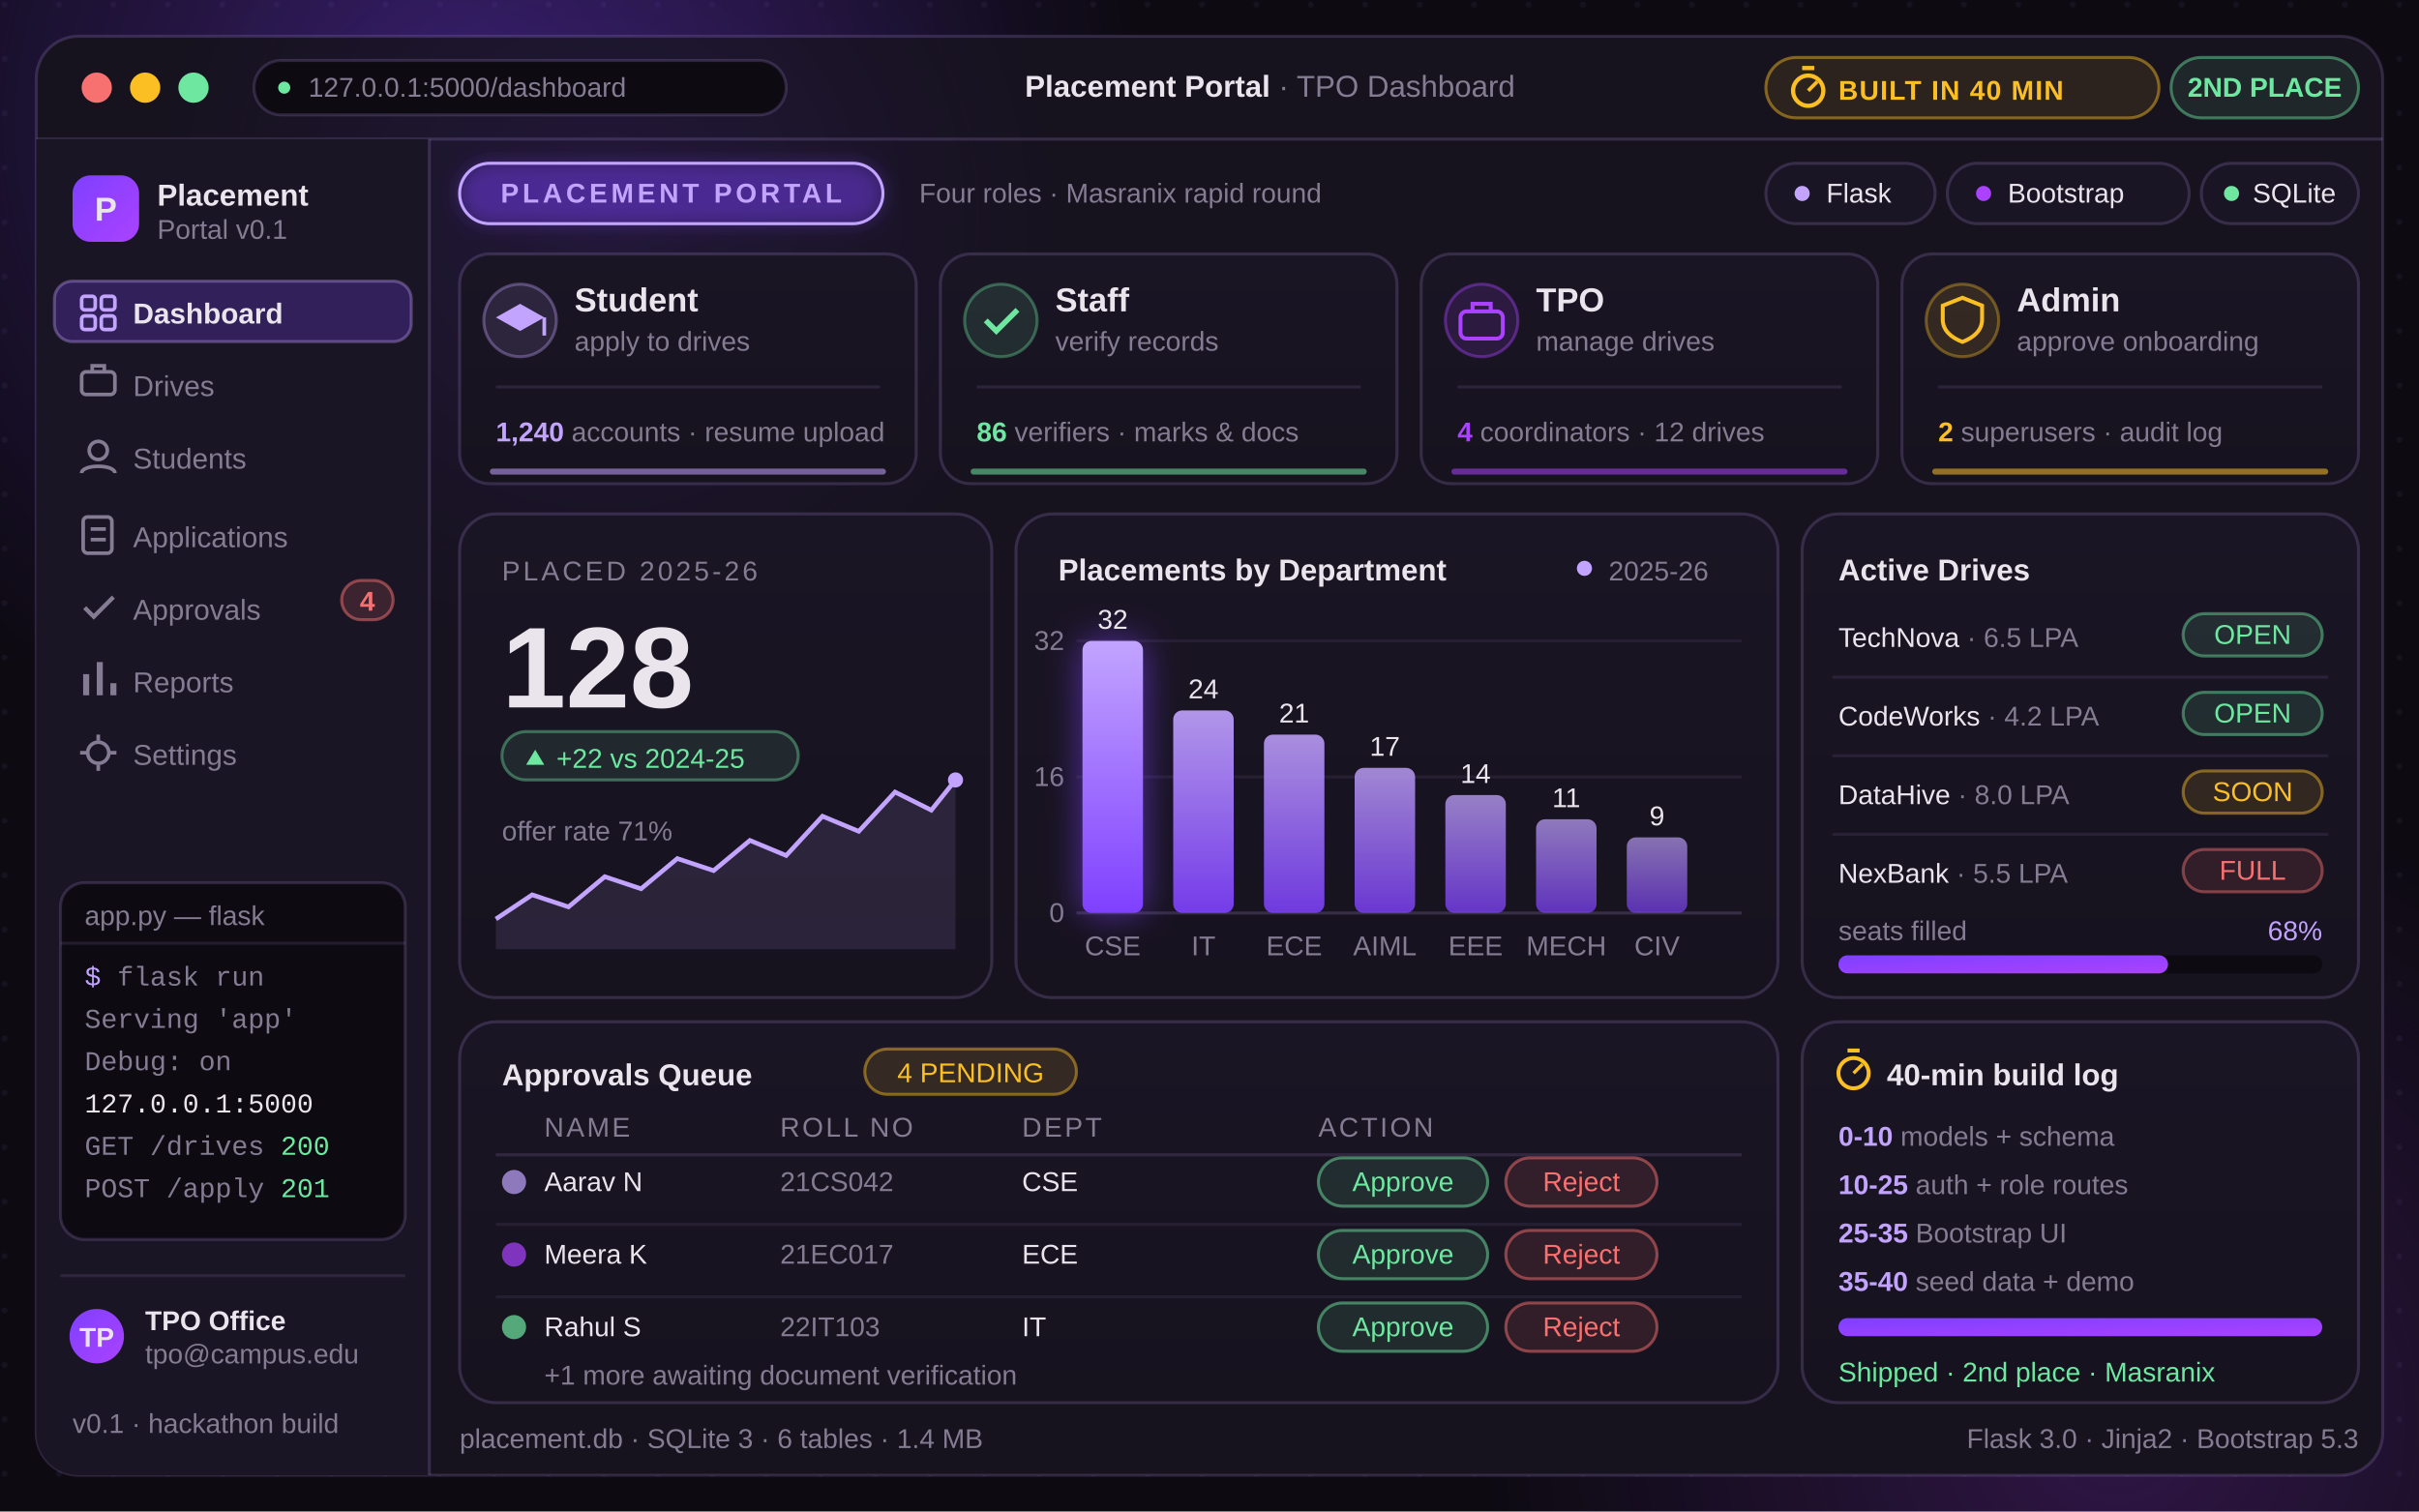
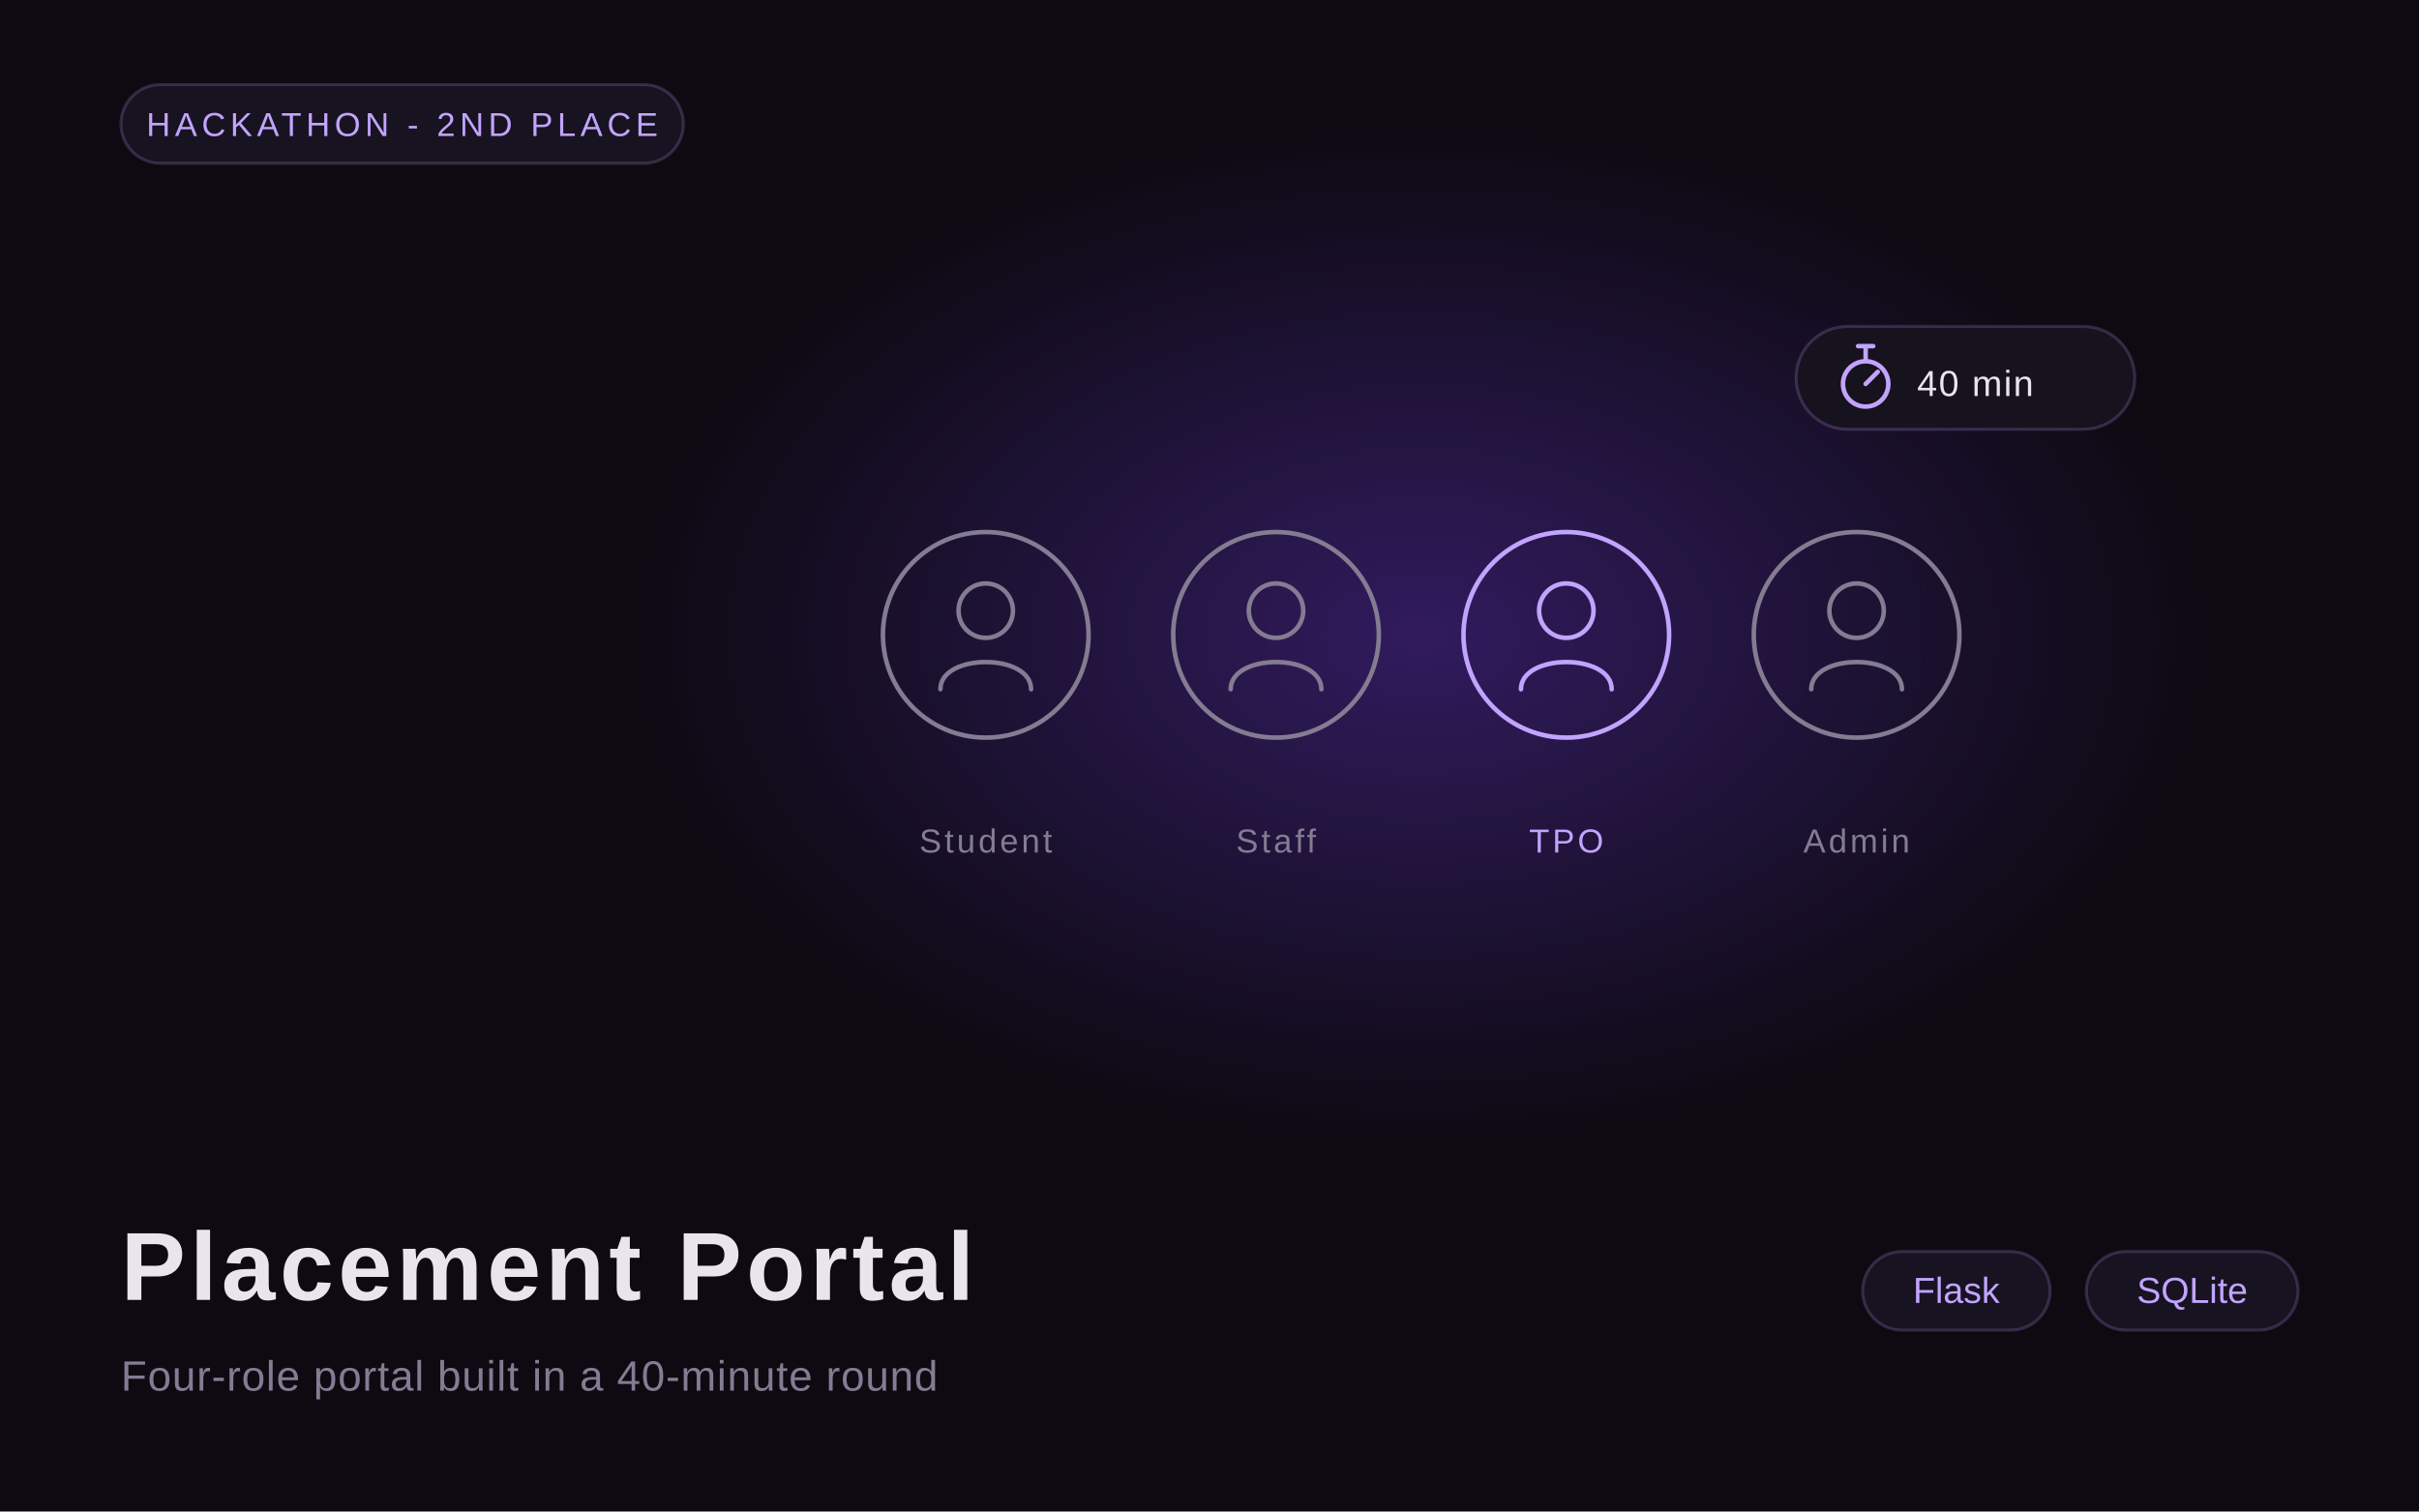
- <svg xmlns="http://www.w3.org/2000/svg" viewBox="0 0 800 500" width="800" height="500">
+ <svg xmlns="http://www.w3.org/2000/svg" width="800" height="500" viewBox="0 0 800 500" font-family="Segoe UI, Arial, sans-serif">
  <defs>
-     <linearGradient id="panelGrad" x1="0" y1="0" x2="0" y2="1">
-       <stop offset="0" stop-color="#1a1524" />
-       <stop offset="1" stop-color="#16121e" />
-     </linearGradient>
-     <linearGradient id="accentGrad" x1="0" y1="0" x2="1" y2="1">
-       <stop offset="0" stop-color="#7f40ff" />
-       <stop offset="1" stop-color="#aa42ff" />
-     </linearGradient>
-     <linearGradient id="barGrad" x1="0" y1="0" x2="0" y2="1">
-       <stop offset="0" stop-color="#c2a4ff" />
-       <stop offset="1" stop-color="#7f40ff" />
-     </linearGradient>
-     <radialGradient id="glowA" cx="0.5" cy="0.5" r="0.5">
-       <stop offset="0" stop-color="#7f40ff" stop-opacity="0.34" />
-       <stop offset="1" stop-color="#7f40ff" stop-opacity="0" />
+     <radialGradient id="glow" cx="50%" cy="50%" r="50%">
+       <stop offset="0%" stop-color="#7f40ff" stop-opacity="0.32" />
+       <stop offset="100%" stop-color="#7f40ff" stop-opacity="0" />
    </radialGradient>
-     <radialGradient id="glowB" cx="0.5" cy="0.5" r="0.5">
-       <stop offset="0" stop-color="#aa42ff" stop-opacity="0.22" />
-       <stop offset="1" stop-color="#aa42ff" stop-opacity="0" />
-     </radialGradient>
-     <pattern id="dotGrid" width="18" height="18" patternUnits="userSpaceOnUse">
-       <circle cx="1.5" cy="1.5" r="1" fill="rgba(194,164,255,0.06)" />
-     </pattern>
-     <filter id="blur6" x="-60%" y="-60%" width="220%" height="220%">
-       <feGaussianBlur stdDeviation="6" />
-     </filter>
-     <filter id="blur3" x="-60%" y="-60%" width="220%" height="220%">
-       <feGaussianBlur stdDeviation="3" />
-     </filter>
+     <g id="av" fill="none" stroke-width="1.5" stroke-linecap="round">
+       <circle r="34" />
+       <circle cy="-8" r="9" />
+       <path d="M -15 18 C -15 6 15 6 15 18" />
+     </g>
  </defs>
  <rect width="800" height="500" fill="#0d0a12" />
-   <rect width="800" height="500" fill="url(#dotGrid)" />
-   <circle cx="150" cy="40" r="230" fill="url(#glowA)" />
-   <circle cx="700" cy="470" r="210" fill="url(#glowB)" />
-   <rect x="12" y="12" width="776" height="476" rx="14" fill="#16121e" stroke="rgba(194,164,255,0.18)" />
-   <circle cx="200" cy="70" r="150" fill="url(#glowA)" opacity="0.35" />
-   <g font-family="Segoe UI, Arial, sans-serif">
-     <line x1="12" y1="46" x2="788" y2="46" stroke="rgba(194,164,255,0.18)" />
-     <circle cx="32" cy="29" r="5" fill="#f87171" />
-     <circle cx="48" cy="29" r="5" fill="#fbbf24" />
-     <circle cx="64" cy="29" r="5" fill="#6ee7a0" />
-     <rect x="84" y="20" width="176" height="18" rx="9" fill="#0d0a12" stroke="rgba(194,164,255,0.18)" />
-     <circle cx="94" cy="29" r="2" fill="#6ee7a0" />
-     <text x="102" y="32" font-size="9" fill="#837c92">127.0.0.1:5000/dashboard</text>
-     <text x="420" y="32" font-size="10" fill="#eae5ec" font-weight="600" text-anchor="middle">Placement Portal <tspan fill="#837c92" font-weight="400">· TPO Dashboard</tspan>
-     </text>
-     <rect x="584" y="19" width="130" height="20" rx="10" fill="rgba(251,191,36,0.10)" stroke="rgba(251,191,36,0.45)" />
-     <circle cx="598" cy="30" r="5" fill="none" stroke="#fbbf24" stroke-width="1.4" />
-     <line x1="596" y1="22.5" x2="600" y2="22.5" stroke="#fbbf24" stroke-width="1.4" />
-     <line x1="598" y1="30" x2="601" y2="27" stroke="#fbbf24" stroke-width="1.2" />
-     <text x="608" y="33" font-size="9" fill="#fbbf24" letter-spacing="0.4" font-weight="600">BUILT IN 40 MIN</text>
-     <rect x="718" y="19" width="62" height="20" rx="10" fill="rgba(110,231,160,0.10)" stroke="rgba(110,231,160,0.45)" />
-     <text x="749" y="32" font-size="9" fill="#6ee7a0" font-weight="600" text-anchor="middle">2ND PLACE</text>
-     <path d="M12 46 h130 v442 h-116 a14 14 0 0 1 -14 -14 z" fill="#1a1524" />
-     <line x1="142" y1="46" x2="142" y2="488" stroke="rgba(194,164,255,0.18)" />
-     <rect x="24" y="58" width="22" height="22" rx="6" fill="url(#accentGrad)" />
-     <text x="35" y="73" font-size="11" fill="#eae5ec" font-weight="700" text-anchor="middle">P</text>
-     <text x="52" y="68" font-size="10" fill="#eae5ec" font-weight="600">Placement</text>
-     <text x="52" y="79" font-size="9" fill="#837c92">Portal v0.1</text>
-     <rect x="18" y="93" width="118" height="20" rx="6" fill="rgba(127,64,255,0.25)" stroke="rgba(194,164,255,0.35)" />
-     <g fill="none" stroke="#c2a4ff" stroke-width="1.2">
-       <rect x="27" y="98" width="4.5" height="4.5" rx="1" />
-       <rect x="33.5" y="98" width="4.5" height="4.5" rx="1" />
-       <rect x="27" y="104.5" width="4.5" height="4.5" rx="1" />
-       <rect x="33.5" y="104.5" width="4.5" height="4.5" rx="1" />
-     </g>
-     <text x="44" y="107" font-size="9.5" fill="#eae5ec" font-weight="600">Dashboard</text>
-     <g fill="none" stroke="#837c92" stroke-width="1.2">
-       <rect x="27" y="123" width="11" height="7.5" rx="1.5" />
-       <path d="M30.5 123 v-2 h4 v2" />
-     </g>
-     <text x="44" y="131" font-size="9.5" fill="#837c92">Drives</text>
-     <g fill="none" stroke="#837c92" stroke-width="1.2">
-       <circle cx="32.5" cy="149" r="3" />
-       <path d="M27 156.5 c0 -3 11 -3 11 0" />
-     </g>
-     <text x="44" y="155" font-size="9.5" fill="#837c92">Students</text>
-     <g fill="none" stroke="#837c92" stroke-width="1.2">
-       <rect x="27.5" y="171" width="9.5" height="12" rx="1.5" />
-       <line x1="30" y1="175" x2="35" y2="175" />
-       <line x1="30" y1="178.5" x2="35" y2="178.5" />
-     </g>
-     <text x="44" y="181" font-size="9.5" fill="#837c92">Applications</text>
-     <path d="M28 201 l3 3 l6.5 -6.5" fill="none" stroke="#837c92" stroke-width="1.4" />
-     <text x="44" y="205" font-size="9.5" fill="#837c92">Approvals</text>
-     <rect x="113" y="192" width="17" height="13" rx="6.5" fill="rgba(248,113,113,0.15)" stroke="rgba(248,113,113,0.5)" />
-     <text x="121.5" y="202" font-size="9" fill="#f87171" text-anchor="middle" font-weight="600">4</text>
-     <g stroke="#837c92" stroke-width="2">
-       <line x1="28.5" y1="230" x2="28.5" y2="223" />
-       <line x1="33" y1="230" x2="33" y2="219" />
-       <line x1="37.5" y1="230" x2="37.5" y2="226" />
-     </g>
-     <text x="44" y="229" font-size="9.5" fill="#837c92">Reports</text>
-     <g fill="none" stroke="#837c92" stroke-width="1.2">
-       <circle cx="32.5" cy="249" r="3.5" />
-       <line x1="32.5" y1="243" x2="32.5" y2="245" />
-       <line x1="32.5" y1="253" x2="32.5" y2="255" />
-       <line x1="26.5" y1="249" x2="28.5" y2="249" />
-       <line x1="36.5" y1="249" x2="38.5" y2="249" />
-     </g>
-     <text x="44" y="253" font-size="9.5" fill="#837c92">Settings</text>
-     <rect x="20" y="292" width="114" height="118" rx="8" fill="#0d0a12" stroke="rgba(194,164,255,0.18)" />
-     <text x="28" y="306" font-size="9" fill="#837c92">app.py — flask</text>
-     <line x1="20" y1="312" x2="134" y2="312" stroke="rgba(194,164,255,0.12)" />
-     <g font-family="Consolas, Courier New, monospace" font-size="9">
-       <text x="28" y="326" fill="#837c92">
-         <tspan fill="#c2a4ff">$</tspan> flask run</text>
-       <text x="28" y="340" fill="#837c92">Serving 'app'</text>
-       <text x="28" y="354" fill="#837c92">Debug: on</text>
-       <text x="28" y="368" fill="#eae5ec">127.0.0.1:5000</text>
-       <text x="28" y="382" fill="#837c92">GET /drives <tspan fill="#6ee7a0">200</tspan>
-       </text>
-       <text x="28" y="396" fill="#837c92">POST /apply <tspan fill="#6ee7a0">201</tspan>
-       </text>
-     </g>
-     <line x1="20" y1="422" x2="134" y2="422" stroke="rgba(194,164,255,0.12)" />
-     <circle cx="32" cy="442" r="9" fill="url(#accentGrad)" />
-     <text x="32" y="445.5" font-size="9" fill="#eae5ec" font-weight="700" text-anchor="middle">TP</text>
-     <text x="48" y="440" font-size="9" fill="#eae5ec" font-weight="600">TPO Office</text>
-     <text x="48" y="451" font-size="9" fill="#837c92">tpo@campus.edu</text>
-     <text x="24" y="474" font-size="9" fill="#837c92">v0.1 · hackathon build</text>
-     <rect x="152" y="54" width="140" height="20" rx="10" fill="rgba(127,64,255,0.35)" filter="url(#blur3)" />
-     <rect x="152" y="54" width="140" height="20" rx="10" fill="rgba(127,64,255,0.18)" stroke="#c2a4ff" />
-     <text x="222" y="67" font-size="9" fill="#c2a4ff" font-weight="700" letter-spacing="1.2" text-anchor="middle">PLACEMENT PORTAL</text>
-     <text x="304" y="67" font-size="9" fill="#837c92">Four roles · Masranix rapid round</text>
-     <rect x="584" y="54" width="56" height="20" rx="10" fill="#1a1524" stroke="rgba(194,164,255,0.18)" />
-     <circle cx="596" cy="64" r="2.5" fill="#c2a4ff" />
-     <text x="604" y="67" font-size="9" fill="#eae5ec">Flask</text>
-     <rect x="644" y="54" width="80" height="20" rx="10" fill="#1a1524" stroke="rgba(194,164,255,0.18)" />
-     <circle cx="656" cy="64" r="2.5" fill="#aa42ff" />
-     <text x="664" y="67" font-size="9" fill="#eae5ec">Bootstrap</text>
-     <rect x="728" y="54" width="52" height="20" rx="10" fill="#1a1524" stroke="rgba(194,164,255,0.18)" />
-     <circle cx="738" cy="64" r="2.5" fill="#6ee7a0" />
-     <text x="745" y="67" font-size="9" fill="#eae5ec">SQLite</text>
-     <rect x="152" y="84" width="151" height="76" rx="10" fill="url(#panelGrad)" stroke="rgba(194,164,255,0.18)" />
-     <circle cx="172" cy="106" r="12" fill="rgba(194,164,255,0.12)" stroke="rgba(194,164,255,0.35)" />
-     <polygon points="164,105 172,100.5 180,105 172,109.5" fill="#c2a4ff" />
-     <line x1="180" y1="105" x2="180" y2="111" stroke="#c2a4ff" stroke-width="1.2" />
-     <text x="190" y="103" font-size="11" fill="#eae5ec" font-weight="600">Student</text>
-     <text x="190" y="116" font-size="9" fill="#837c92">apply to drives</text>
-     <line x1="164" y1="128" x2="291" y2="128" stroke="rgba(194,164,255,0.12)" />
-     <text x="164" y="146" font-size="9" fill="#837c92">
-       <tspan fill="#c2a4ff" font-weight="600">1,240</tspan> accounts · resume upload</text>
-     <rect x="162" y="155" width="131" height="2" rx="1" fill="#c2a4ff" opacity="0.55" />
-     <rect x="311" y="84" width="151" height="76" rx="10" fill="url(#panelGrad)" stroke="rgba(194,164,255,0.18)" />
-     <circle cx="331" cy="106" r="12" fill="rgba(110,231,160,0.12)" stroke="rgba(110,231,160,0.35)" />
-     <path d="M326 106 l3.5 3.5 l7 -7" fill="none" stroke="#6ee7a0" stroke-width="1.8" />
-     <text x="349" y="103" font-size="11" fill="#eae5ec" font-weight="600">Staff</text>
-     <text x="349" y="116" font-size="9" fill="#837c92">verify records</text>
-     <line x1="323" y1="128" x2="450" y2="128" stroke="rgba(194,164,255,0.12)" />
-     <text x="323" y="146" font-size="9" fill="#837c92">
-       <tspan fill="#6ee7a0" font-weight="600">86</tspan> verifiers · marks &amp; docs</text>
-     <rect x="321" y="155" width="131" height="2" rx="1" fill="#6ee7a0" opacity="0.55" />
-     <rect x="470" y="84" width="151" height="76" rx="10" fill="url(#panelGrad)" stroke="rgba(194,164,255,0.18)" />
-     <circle cx="490" cy="106" r="12" fill="rgba(170,66,255,0.14)" stroke="rgba(170,66,255,0.4)" />
-     <rect x="483" y="103" width="14" height="9" rx="2" fill="none" stroke="#aa42ff" stroke-width="1.3" />
-     <path d="M487 103 v-2.5 h6 v2.5" fill="none" stroke="#aa42ff" stroke-width="1.3" />
-     <text x="508" y="103" font-size="11" fill="#eae5ec" font-weight="600">TPO</text>
-     <text x="508" y="116" font-size="9" fill="#837c92">manage drives</text>
-     <line x1="482" y1="128" x2="609" y2="128" stroke="rgba(194,164,255,0.12)" />
-     <text x="482" y="146" font-size="9" fill="#837c92">
-       <tspan fill="#aa42ff" font-weight="600">4</tspan> coordinators · 12 drives</text>
-     <rect x="480" y="155" width="131" height="2" rx="1" fill="#aa42ff" opacity="0.55" />
-     <rect x="629" y="84" width="151" height="76" rx="10" fill="url(#panelGrad)" stroke="rgba(194,164,255,0.18)" />
-     <circle cx="649" cy="106" r="12" fill="rgba(251,191,36,0.12)" stroke="rgba(251,191,36,0.35)" />
-     <path d="M649 98.5 l6.5 2.6 v4.6 c0 3.6 -2.8 6 -6.5 7.4 c-3.7 -1.4 -6.5 -3.8 -6.5 -7.4 v-4.6 z" fill="none" stroke="#fbbf24" stroke-width="1.3" />
-     <text x="667" y="103" font-size="11" fill="#eae5ec" font-weight="600">Admin</text>
-     <text x="667" y="116" font-size="9" fill="#837c92">approve onboarding</text>
-     <line x1="641" y1="128" x2="768" y2="128" stroke="rgba(194,164,255,0.12)" />
-     <text x="641" y="146" font-size="9" fill="#837c92">
-       <tspan fill="#fbbf24" font-weight="600">2</tspan> superusers · audit log</text>
-     <rect x="639" y="155" width="131" height="2" rx="1" fill="#fbbf24" opacity="0.55" />
-     <rect x="152" y="170" width="176" height="160" rx="12" fill="url(#panelGrad)" stroke="rgba(194,164,255,0.18)" />
-     <text x="166" y="192" font-size="9" fill="#837c92" letter-spacing="1">PLACED 2025-26</text>
-     <text x="166" y="234" font-size="38" fill="#eae5ec" font-weight="700">128</text>
-     <rect x="166" y="242" width="98" height="16" rx="8" fill="rgba(110,231,160,0.10)" stroke="rgba(110,231,160,0.4)" />
-     <polygon points="174,253 177,248 180,253" fill="#6ee7a0" />
-     <text x="184" y="254" font-size="9" fill="#6ee7a0">+22 vs 2024-25</text>
-     <polygon points="164,304 176,296 188,300 200,290 212,294 224,284 236,288 248,278 260,283 272,270 284,275 296,262 308,268 316,258 316,314 164,314" fill="rgba(194,164,255,0.12)" />
-     <polyline points="164,304 176,296 188,300 200,290 212,294 224,284 236,288 248,278 260,283 272,270 284,275 296,262 308,268 316,258" fill="none" stroke="#c2a4ff" stroke-width="1.5" />
-     <circle cx="316" cy="258" r="2.5" fill="#c2a4ff" />
-     <text x="166" y="278" font-size="9" fill="#837c92">offer rate 71%</text>
-     <rect x="336" y="170" width="252" height="160" rx="12" fill="url(#panelGrad)" stroke="rgba(194,164,255,0.18)" />
-     <text x="350" y="192" font-size="10" fill="#eae5ec" font-weight="600">Placements by Department</text>
-     <circle cx="524" cy="188" r="2.5" fill="#c2a4ff" />
-     <text x="532" y="192" font-size="9" fill="#837c92">2025-26</text>
-     <line x1="356" y1="212" x2="576" y2="212" stroke="rgba(194,164,255,0.08)" />
-     <line x1="356" y1="257" x2="576" y2="257" stroke="rgba(194,164,255,0.08)" />
-     <line x1="356" y1="302" x2="576" y2="302" stroke="rgba(194,164,255,0.18)" />
-     <text x="352" y="215" font-size="9" fill="#837c92" text-anchor="end">32</text>
-     <text x="352" y="260" font-size="9" fill="#837c92" text-anchor="end">16</text>
-     <text x="352" y="305" font-size="9" fill="#837c92" text-anchor="end">0</text>
-     <rect x="358" y="212" width="20" height="90" rx="3" fill="#7f40ff" opacity="0.6" filter="url(#blur6)" />
-     <rect x="358" y="212" width="20" height="90" rx="3" fill="url(#barGrad)" />
-     <rect x="388" y="235" width="20" height="67" rx="3" fill="url(#barGrad)" opacity="0.9" />
-     <rect x="418" y="243" width="20" height="59" rx="3" fill="url(#barGrad)" opacity="0.85" />
-     <rect x="448" y="254" width="20" height="48" rx="3" fill="url(#barGrad)" opacity="0.8" />
-     <rect x="478" y="263" width="20" height="39" rx="3" fill="url(#barGrad)" opacity="0.75" />
-     <rect x="508" y="271" width="20" height="31" rx="3" fill="url(#barGrad)" opacity="0.7" />
-     <rect x="538" y="277" width="20" height="25" rx="3" fill="url(#barGrad)" opacity="0.65" />
-     <g font-size="9" fill="#eae5ec" text-anchor="middle">
-       <text x="368" y="208">32</text>
-       <text x="398" y="231">24</text>
-       <text x="428" y="239">21</text>
-       <text x="458" y="250">17</text>
-       <text x="488" y="259">14</text>
-       <text x="518" y="267">11</text>
-       <text x="548" y="273">9</text>
-     </g>
-     <g font-size="9" fill="#837c92" text-anchor="middle">
-       <text x="368" y="316">CSE</text>
-       <text x="398" y="316">IT</text>
-       <text x="428" y="316">ECE</text>
-       <text x="458" y="316">AIML</text>
-       <text x="488" y="316">EEE</text>
-       <text x="518" y="316">MECH</text>
-       <text x="548" y="316">CIV</text>
-     </g>
-     <rect x="596" y="170" width="184" height="160" rx="12" fill="url(#panelGrad)" stroke="rgba(194,164,255,0.18)" />
-     <text x="608" y="192" font-size="10" fill="#eae5ec" font-weight="600">Active Drives</text>
-     <text x="608" y="214" font-size="9" fill="#eae5ec">TechNova <tspan fill="#837c92">· 6.5 LPA</tspan>
-     </text>
-     <rect x="722" y="203" width="46" height="14" rx="7" fill="rgba(110,231,160,0.12)" stroke="rgba(110,231,160,0.45)" />
-     <text x="745" y="213" font-size="9" fill="#6ee7a0" text-anchor="middle">OPEN</text>
-     <line x1="606" y1="224" x2="770" y2="224" stroke="rgba(194,164,255,0.1)" />
-     <text x="608" y="240" font-size="9" fill="#eae5ec">CodeWorks <tspan fill="#837c92">· 4.2 LPA</tspan>
-     </text>
-     <rect x="722" y="229" width="46" height="14" rx="7" fill="rgba(110,231,160,0.12)" stroke="rgba(110,231,160,0.45)" />
-     <text x="745" y="239" font-size="9" fill="#6ee7a0" text-anchor="middle">OPEN</text>
-     <line x1="606" y1="250" x2="770" y2="250" stroke="rgba(194,164,255,0.1)" />
-     <text x="608" y="266" font-size="9" fill="#eae5ec">DataHive <tspan fill="#837c92">· 8.0 LPA</tspan>
-     </text>
-     <rect x="722" y="255" width="46" height="14" rx="7" fill="rgba(251,191,36,0.12)" stroke="rgba(251,191,36,0.45)" />
-     <text x="745" y="265" font-size="9" fill="#fbbf24" text-anchor="middle">SOON</text>
-     <line x1="606" y1="276" x2="770" y2="276" stroke="rgba(194,164,255,0.1)" />
-     <text x="608" y="292" font-size="9" fill="#eae5ec">NexBank <tspan fill="#837c92">· 5.5 LPA</tspan>
-     </text>
-     <rect x="722" y="281" width="46" height="14" rx="7" fill="rgba(248,113,113,0.12)" stroke="rgba(248,113,113,0.45)" />
-     <text x="745" y="291" font-size="9" fill="#f87171" text-anchor="middle">FULL</text>
-     <text x="608" y="311" font-size="9" fill="#837c92">seats filled</text>
-     <text x="768" y="311" font-size="9" fill="#c2a4ff" text-anchor="end">68%</text>
-     <rect x="608" y="316" width="160" height="6" rx="3" fill="#0d0a12" />
-     <rect x="608" y="316" width="109" height="6" rx="3" fill="url(#accentGrad)" />
-     <rect x="152" y="338" width="436" height="126" rx="12" fill="url(#panelGrad)" stroke="rgba(194,164,255,0.18)" />
-     <text x="166" y="359" font-size="10" fill="#eae5ec" font-weight="600">Approvals Queue</text>
-     <rect x="286" y="347" width="70" height="15" rx="7.5" fill="rgba(251,191,36,0.12)" stroke="rgba(251,191,36,0.45)" />
-     <text x="321" y="358" font-size="9" fill="#fbbf24" text-anchor="middle">4 PENDING</text>
-     <g font-size="9" fill="#837c92" letter-spacing="0.8">
-       <text x="180" y="376">NAME</text>
-       <text x="258" y="376">ROLL NO</text>
-       <text x="338" y="376">DEPT</text>
-       <text x="436" y="376">ACTION</text>
-     </g>
-     <line x1="164" y1="382" x2="576" y2="382" stroke="rgba(194,164,255,0.14)" />
-     <circle cx="170" cy="391" r="4" fill="#c2a4ff" opacity="0.7" />
-     <text x="180" y="394" font-size="9" fill="#eae5ec">Aarav N</text>
-     <text x="258" y="394" font-size="9" fill="#837c92">21CS042</text>
-     <text x="338" y="394" font-size="9" fill="#eae5ec">CSE</text>
-     <rect x="436" y="383" width="56" height="16" rx="8" fill="rgba(110,231,160,0.12)" stroke="rgba(110,231,160,0.5)" />
-     <text x="464" y="394" font-size="9" fill="#6ee7a0" text-anchor="middle">Approve</text>
-     <rect x="498" y="383" width="50" height="16" rx="8" fill="rgba(248,113,113,0.12)" stroke="rgba(248,113,113,0.5)" />
-     <text x="523" y="394" font-size="9" fill="#f87171" text-anchor="middle">Reject</text>
-     <line x1="164" y1="405" x2="576" y2="405" stroke="rgba(194,164,255,0.08)" />
-     <circle cx="170" cy="415" r="4" fill="#aa42ff" opacity="0.7" />
-     <text x="180" y="418" font-size="9" fill="#eae5ec">Meera K</text>
-     <text x="258" y="418" font-size="9" fill="#837c92">21EC017</text>
-     <text x="338" y="418" font-size="9" fill="#eae5ec">ECE</text>
-     <rect x="436" y="407" width="56" height="16" rx="8" fill="rgba(110,231,160,0.12)" stroke="rgba(110,231,160,0.5)" />
-     <text x="464" y="418" font-size="9" fill="#6ee7a0" text-anchor="middle">Approve</text>
-     <rect x="498" y="407" width="50" height="16" rx="8" fill="rgba(248,113,113,0.12)" stroke="rgba(248,113,113,0.5)" />
-     <text x="523" y="418" font-size="9" fill="#f87171" text-anchor="middle">Reject</text>
-     <line x1="164" y1="429" x2="576" y2="429" stroke="rgba(194,164,255,0.08)" />
-     <circle cx="170" cy="439" r="4" fill="#6ee7a0" opacity="0.7" />
-     <text x="180" y="442" font-size="9" fill="#eae5ec">Rahul S</text>
-     <text x="258" y="442" font-size="9" fill="#837c92">22IT103</text>
-     <text x="338" y="442" font-size="9" fill="#eae5ec">IT</text>
-     <rect x="436" y="431" width="56" height="16" rx="8" fill="rgba(110,231,160,0.12)" stroke="rgba(110,231,160,0.5)" />
-     <text x="464" y="442" font-size="9" fill="#6ee7a0" text-anchor="middle">Approve</text>
-     <rect x="498" y="431" width="50" height="16" rx="8" fill="rgba(248,113,113,0.12)" stroke="rgba(248,113,113,0.5)" />
-     <text x="523" y="442" font-size="9" fill="#f87171" text-anchor="middle">Reject</text>
-     <text x="180" y="458" font-size="9" fill="#837c92">+1 more awaiting document verification</text>
-     <rect x="596" y="338" width="184" height="126" rx="12" fill="url(#panelGrad)" stroke="rgba(194,164,255,0.18)" />
-     <circle cx="613" cy="355" r="5" fill="none" stroke="#fbbf24" stroke-width="1.3" />
-     <line x1="611" y1="347.5" x2="615" y2="347.5" stroke="#fbbf24" stroke-width="1.3" />
-     <line x1="613" y1="355" x2="616" y2="352" stroke="#fbbf24" stroke-width="1.1" />
-     <text x="624" y="359" font-size="10" fill="#eae5ec" font-weight="600">40-min build log</text>
-     <text x="608" y="379" font-size="9" fill="#837c92">
-       <tspan fill="#c2a4ff" font-weight="600">0-10</tspan>   models + schema</text>
-     <text x="608" y="395" font-size="9" fill="#837c92">
-       <tspan fill="#c2a4ff" font-weight="600">10-25</tspan>  auth + role routes</text>
-     <text x="608" y="411" font-size="9" fill="#837c92">
-       <tspan fill="#c2a4ff" font-weight="600">25-35</tspan>  Bootstrap UI</text>
-     <text x="608" y="427" font-size="9" fill="#837c92">
-       <tspan fill="#c2a4ff" font-weight="600">35-40</tspan>  seed data + demo</text>
-     <rect x="608" y="436" width="160" height="6" rx="3" fill="#0d0a12" />
-     <rect x="608" y="436" width="160" height="6" rx="3" fill="url(#accentGrad)" />
-     <text x="608" y="457" font-size="9" fill="#6ee7a0">Shipped · 2nd place · Masranix</text>
-     <text x="152" y="479" font-size="9" fill="#837c92">placement.db · SQLite 3 · 6 tables · 1.4 MB</text>
-     <text x="780" y="479" font-size="9" fill="#837c92" text-anchor="end">Flask 3.0 · Jinja2 · Bootstrap 5.3</text>
-   </g>
+   <ellipse cx="470" cy="210" rx="260" ry="170" fill="url(#glow)" />
+   <use href="#av" x="326" y="210" stroke="#837c92" />
+   <use href="#av" x="422" y="210" stroke="#837c92" />
+   <use href="#av" x="518" y="210" stroke="#c2a4ff" />
+   <use href="#av" x="614" y="210" stroke="#837c92" />
+   <text x="326" y="282" text-anchor="middle" font-size="11" letter-spacing="1" fill="#837c92">Student</text>
+   <text x="422" y="282" text-anchor="middle" font-size="11" letter-spacing="1" fill="#837c92">Staff</text>
+   <text x="518" y="282" text-anchor="middle" font-size="11" letter-spacing="1" fill="#c2a4ff">TPO</text>
+   <text x="614" y="282" text-anchor="middle" font-size="11" letter-spacing="1" fill="#837c92">Admin</text>
+   <rect x="594" y="108" width="112" height="34" rx="17" fill="#16121e" stroke="#c2a4ff33" stroke-width="1" />
+   <circle cx="617" cy="127" r="7.5" fill="none" stroke="#c2a4ff" stroke-width="1.5" />
+   <path d="M 614.5 114.5 h 5 M 617 114.5 v 4" fill="none" stroke="#c2a4ff" stroke-width="1.5" stroke-linecap="round" />
+   <path d="M 617 127 l 4 -4" fill="none" stroke="#c2a4ff" stroke-width="1.5" stroke-linecap="round" />
+   <text x="634" y="131" font-size="12" letter-spacing="0.5" fill="#eae5ec">40 min</text>
+   <rect x="40" y="28" width="186" height="26" rx="13" fill="#c2a4ff10" stroke="#c2a4ff33" stroke-width="1" />
+   <text x="133" y="45" text-anchor="middle" font-size="11" letter-spacing="1.5" fill="#c2a4ff">HACKATHON - 2ND PLACE</text>
+   <text x="40" y="430" font-size="32" font-weight="600" letter-spacing="1.5" fill="#eae5ec">Placement Portal</text>
+   <text x="40" y="460" font-size="14" letter-spacing="0.3" fill="#837c92">Four-role portal built in a 40-minute round</text>
+   <rect x="616" y="414" width="62" height="26" rx="13" fill="#c2a4ff10" stroke="#c2a4ff33" stroke-width="1" />
+   <text x="647" y="431" text-anchor="middle" font-size="12" fill="#c2a4ff">Flask</text>
+   <rect x="690" y="414" width="70" height="26" rx="13" fill="#c2a4ff10" stroke="#c2a4ff33" stroke-width="1" />
+   <text x="725" y="431" text-anchor="middle" font-size="12" fill="#c2a4ff">SQLite</text>
</svg>
